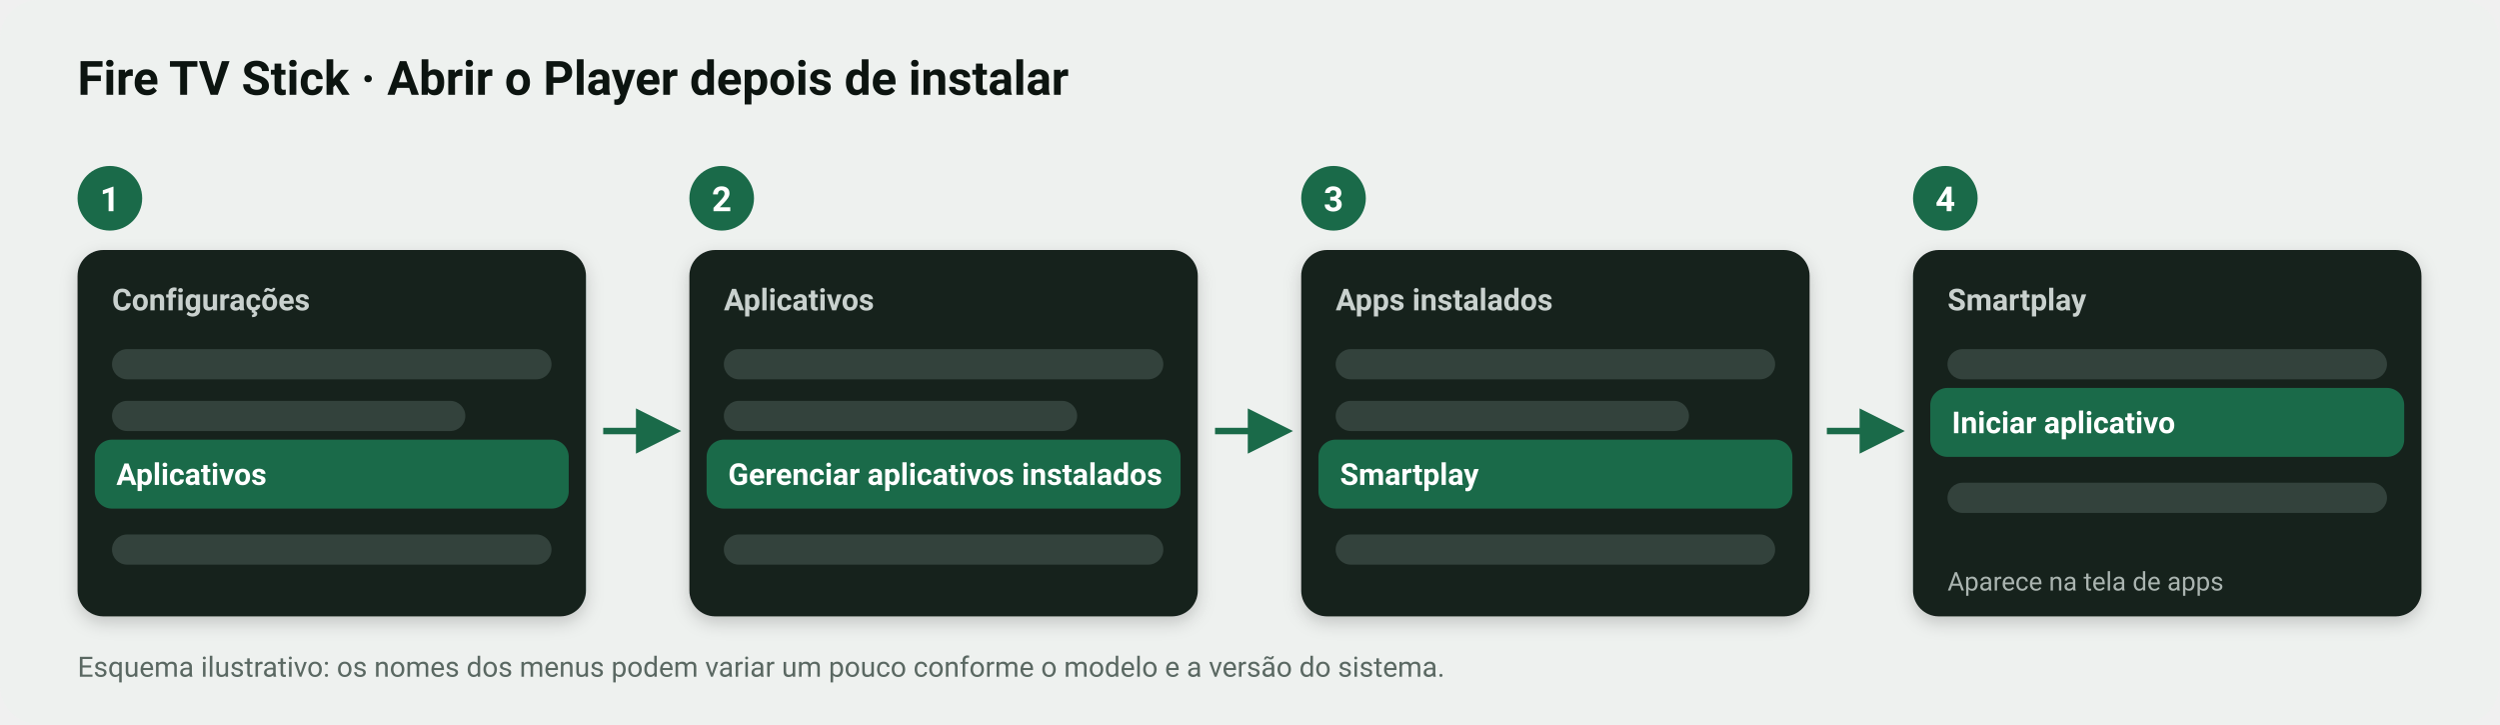
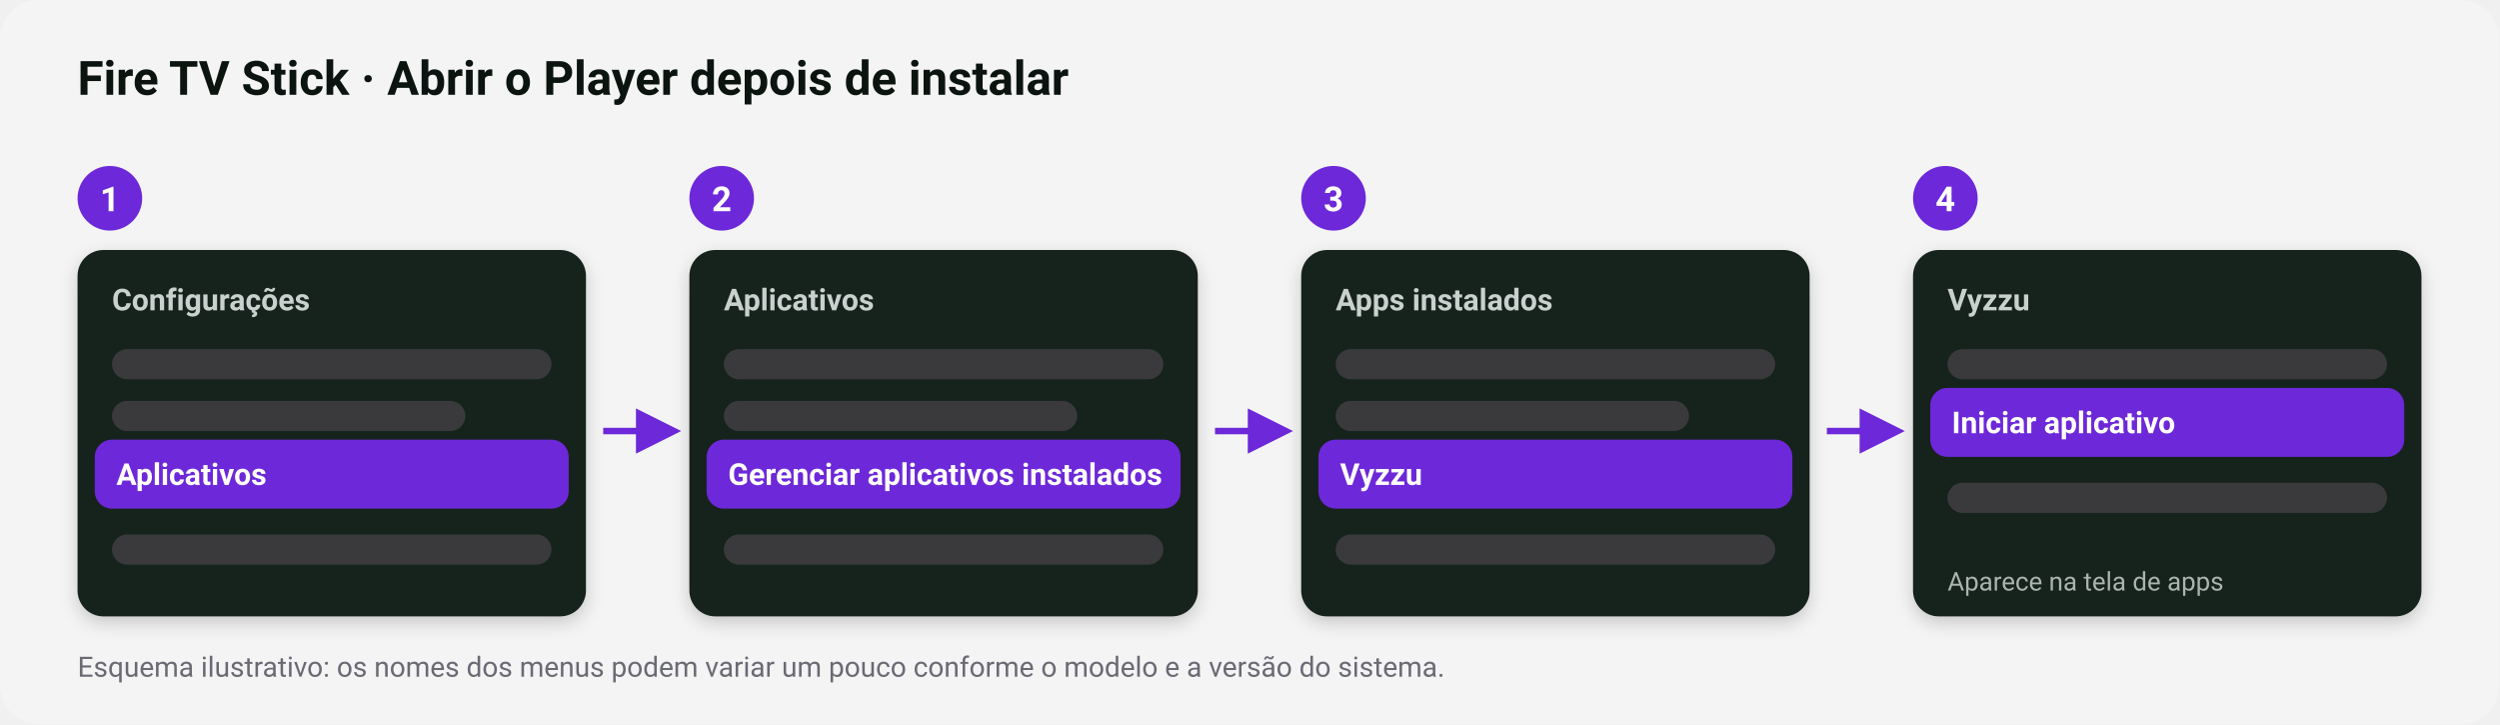
<svg xmlns="http://www.w3.org/2000/svg" viewBox="0 0 1160 336" width="1160" height="336" font-family="'Segoe UI', Roboto, 'Helvetica Neue', Arial, sans-serif">
  <defs>
    <marker id="arrow" viewBox="0 0 10 10" refX="8" refY="5" markerWidth="7" markerHeight="7" orient="auto-start-reverse">
-       <path d="M0 0 L10 5 L0 10 z" fill="#1a6a49" />
+       <path d="M0 0 L10 5 L0 10 z" fill="#6d28d9" />
    </marker>
    <filter id="shadow" x="-10%" y="-10%" width="130%" height="140%">
-       <feDropShadow dx="0" dy="3" stdDeviation="4" flood-color="#06120d" flood-opacity=".18" />
+       <feDropShadow dx="0" dy="3" stdDeviation="4" flood-color="#09090b" flood-opacity=".18" />
    </filter>
  </defs>
-   <rect width="1160" height="336" rx="18" fill="#eef1ef" />
+   <rect width="1160" height="336" rx="18" fill="#f4f4f5" />
  <text x="36" y="44" font-size="22" font-weight="700" fill="#0c1410" text-anchor="start">Fire TV Stick · Abrir o Player depois de instalar</text>
-   <circle cx="51" cy="92" r="15" fill="#1a6a49" />
+   <circle cx="51" cy="92" r="15" fill="#6d28d9" />
  <text x="51" y="98" font-size="16" font-weight="700" fill="#ffffff" text-anchor="middle">1</text>
  <rect x="36" y="116" width="236" height="170" rx="12" fill="#16201c" filter="url(#shadow)" />
  <text x="52" y="144" font-size="14" font-weight="700" fill="#c9d1ce" text-anchor="start">Configurações</text>
-   <rect x="52" y="162" width="204" height="14" rx="7" fill="#33423c" />
-   <rect x="52" y="186" width="164" height="14" rx="7" fill="#33423c" />
-   <rect x="44" y="204" width="220" height="32" rx="8" fill="#1a6a49" />
+   <rect x="52" y="162" width="204" height="14" rx="7" fill="#3a3a3d" />
+   <rect x="52" y="186" width="164" height="14" rx="7" fill="#3a3a3d" />
+   <rect x="44" y="204" width="220" height="32" rx="8" fill="#6d28d9" />
  <text x="54" y="225" font-size="14" font-weight="700" fill="#ffffff" text-anchor="start">Aplicativos</text>
-   <rect x="52" y="248" width="204" height="14" rx="7" fill="#33423c" />
-   <line x1="280" y1="200" x2="312" y2="200" stroke="#1a6a49" stroke-width="3" marker-end="url(#arrow)" />
-   <circle cx="335" cy="92" r="15" fill="#1a6a49" />
+   <rect x="52" y="248" width="204" height="14" rx="7" fill="#3a3a3d" />
+   <line x1="280" y1="200" x2="312" y2="200" stroke="#6d28d9" stroke-width="3" marker-end="url(#arrow)" />
+   <circle cx="335" cy="92" r="15" fill="#6d28d9" />
  <text x="335" y="98" font-size="16" font-weight="700" fill="#ffffff" text-anchor="middle">2</text>
  <rect x="320" y="116" width="236" height="170" rx="12" fill="#16201c" filter="url(#shadow)" />
  <text x="336" y="144" font-size="14" font-weight="700" fill="#c9d1ce" text-anchor="start">Aplicativos</text>
-   <rect x="336" y="162" width="204" height="14" rx="7" fill="#33423c" />
-   <rect x="336" y="186" width="164" height="14" rx="7" fill="#33423c" />
-   <rect x="328" y="204" width="220" height="32" rx="8" fill="#1a6a49" />
+   <rect x="336" y="162" width="204" height="14" rx="7" fill="#3a3a3d" />
+   <rect x="336" y="186" width="164" height="14" rx="7" fill="#3a3a3d" />
+   <rect x="328" y="204" width="220" height="32" rx="8" fill="#6d28d9" />
  <text x="338" y="225" font-size="14" font-weight="700" fill="#ffffff" text-anchor="start">Gerenciar aplicativos instalados</text>
-   <rect x="336" y="248" width="204" height="14" rx="7" fill="#33423c" />
-   <line x1="564" y1="200" x2="596" y2="200" stroke="#1a6a49" stroke-width="3" marker-end="url(#arrow)" />
-   <circle cx="619" cy="92" r="15" fill="#1a6a49" />
+   <rect x="336" y="248" width="204" height="14" rx="7" fill="#3a3a3d" />
+   <line x1="564" y1="200" x2="596" y2="200" stroke="#6d28d9" stroke-width="3" marker-end="url(#arrow)" />
+   <circle cx="619" cy="92" r="15" fill="#6d28d9" />
  <text x="619" y="98" font-size="16" font-weight="700" fill="#ffffff" text-anchor="middle">3</text>
  <rect x="604" y="116" width="236" height="170" rx="12" fill="#16201c" filter="url(#shadow)" />
  <text x="620" y="144" font-size="14" font-weight="700" fill="#c9d1ce" text-anchor="start">Apps instalados</text>
-   <rect x="620" y="162" width="204" height="14" rx="7" fill="#33423c" />
-   <rect x="620" y="186" width="164" height="14" rx="7" fill="#33423c" />
-   <rect x="612" y="204" width="220" height="32" rx="8" fill="#1a6a49" />
-   <text x="622" y="225" font-size="14" font-weight="700" fill="#ffffff" text-anchor="start">Smartplay</text>
-   <rect x="620" y="248" width="204" height="14" rx="7" fill="#33423c" />
-   <line x1="848" y1="200" x2="880" y2="200" stroke="#1a6a49" stroke-width="3" marker-end="url(#arrow)" />
-   <circle cx="903" cy="92" r="15" fill="#1a6a49" />
+   <rect x="620" y="162" width="204" height="14" rx="7" fill="#3a3a3d" />
+   <rect x="620" y="186" width="164" height="14" rx="7" fill="#3a3a3d" />
+   <rect x="612" y="204" width="220" height="32" rx="8" fill="#6d28d9" />
+   <text x="622" y="225" font-size="14" font-weight="700" fill="#ffffff" text-anchor="start">Vyzzu</text>
+   <rect x="620" y="248" width="204" height="14" rx="7" fill="#3a3a3d" />
+   <line x1="848" y1="200" x2="880" y2="200" stroke="#6d28d9" stroke-width="3" marker-end="url(#arrow)" />
+   <circle cx="903" cy="92" r="15" fill="#6d28d9" />
  <text x="903" y="98" font-size="16" font-weight="700" fill="#ffffff" text-anchor="middle">4</text>
  <rect x="888" y="116" width="236" height="170" rx="12" fill="#16201c" filter="url(#shadow)" />
-   <text x="904" y="144" font-size="14" font-weight="700" fill="#c9d1ce" text-anchor="start">Smartplay</text>
-   <rect x="904" y="162" width="204" height="14" rx="7" fill="#33423c" />
-   <rect x="896" y="180" width="220" height="32" rx="8" fill="#1a6a49" />
+   <text x="904" y="144" font-size="14" font-weight="700" fill="#c9d1ce" text-anchor="start">Vyzzu</text>
+   <rect x="904" y="162" width="204" height="14" rx="7" fill="#3a3a3d" />
+   <rect x="896" y="180" width="220" height="32" rx="8" fill="#6d28d9" />
  <text x="906" y="201" font-size="14" font-weight="700" fill="#ffffff" text-anchor="start">Iniciar aplicativo</text>
-   <rect x="904" y="224" width="204" height="14" rx="7" fill="#33423c" />
+   <rect x="904" y="224" width="204" height="14" rx="7" fill="#3a3a3d" />
  <text x="904" y="274" font-size="12" font-weight="400" fill="#aab4b0" text-anchor="start">Aparece na tela de apps</text>
-   <text x="36" y="314" font-size="13" font-weight="400" fill="#5a6862" text-anchor="start">Esquema ilustrativo: os nomes dos menus podem variar um pouco conforme o modelo e a versão do sistema.</text>
+   <text x="36" y="314" font-size="13" font-weight="400" fill="#6a6a73" text-anchor="start">Esquema ilustrativo: os nomes dos menus podem variar um pouco conforme o modelo e a versão do sistema.</text>
</svg>
